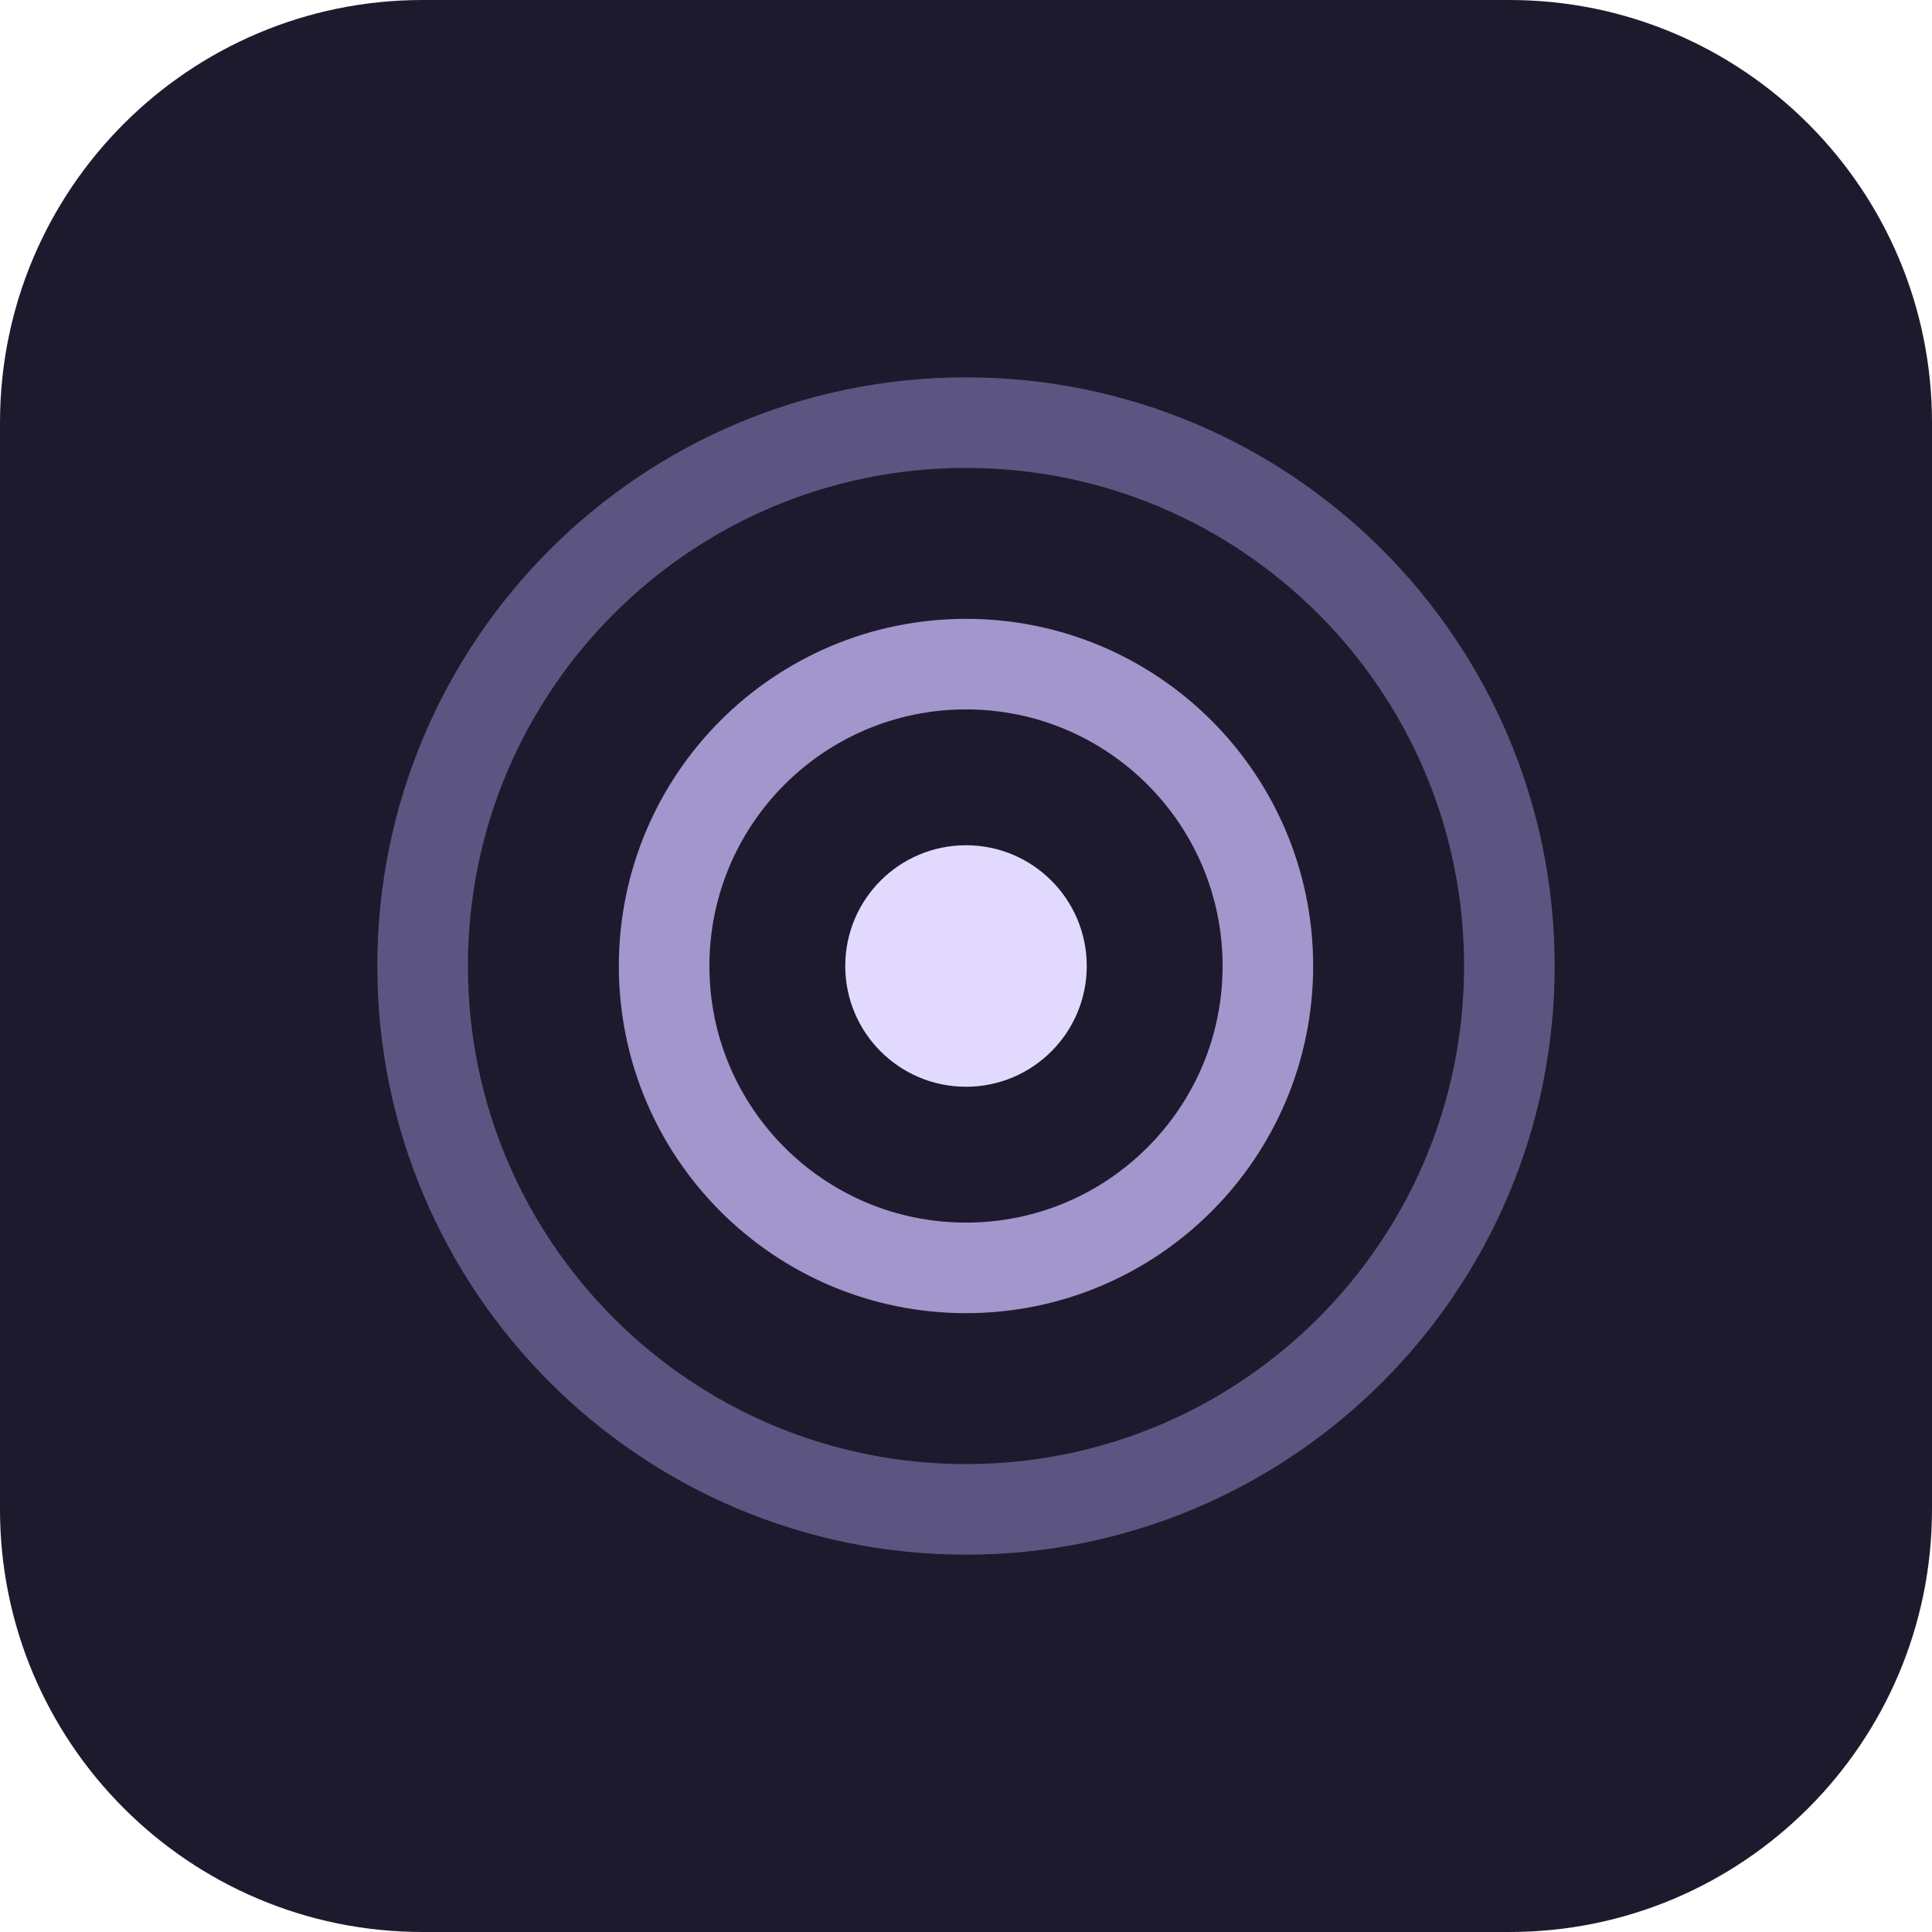
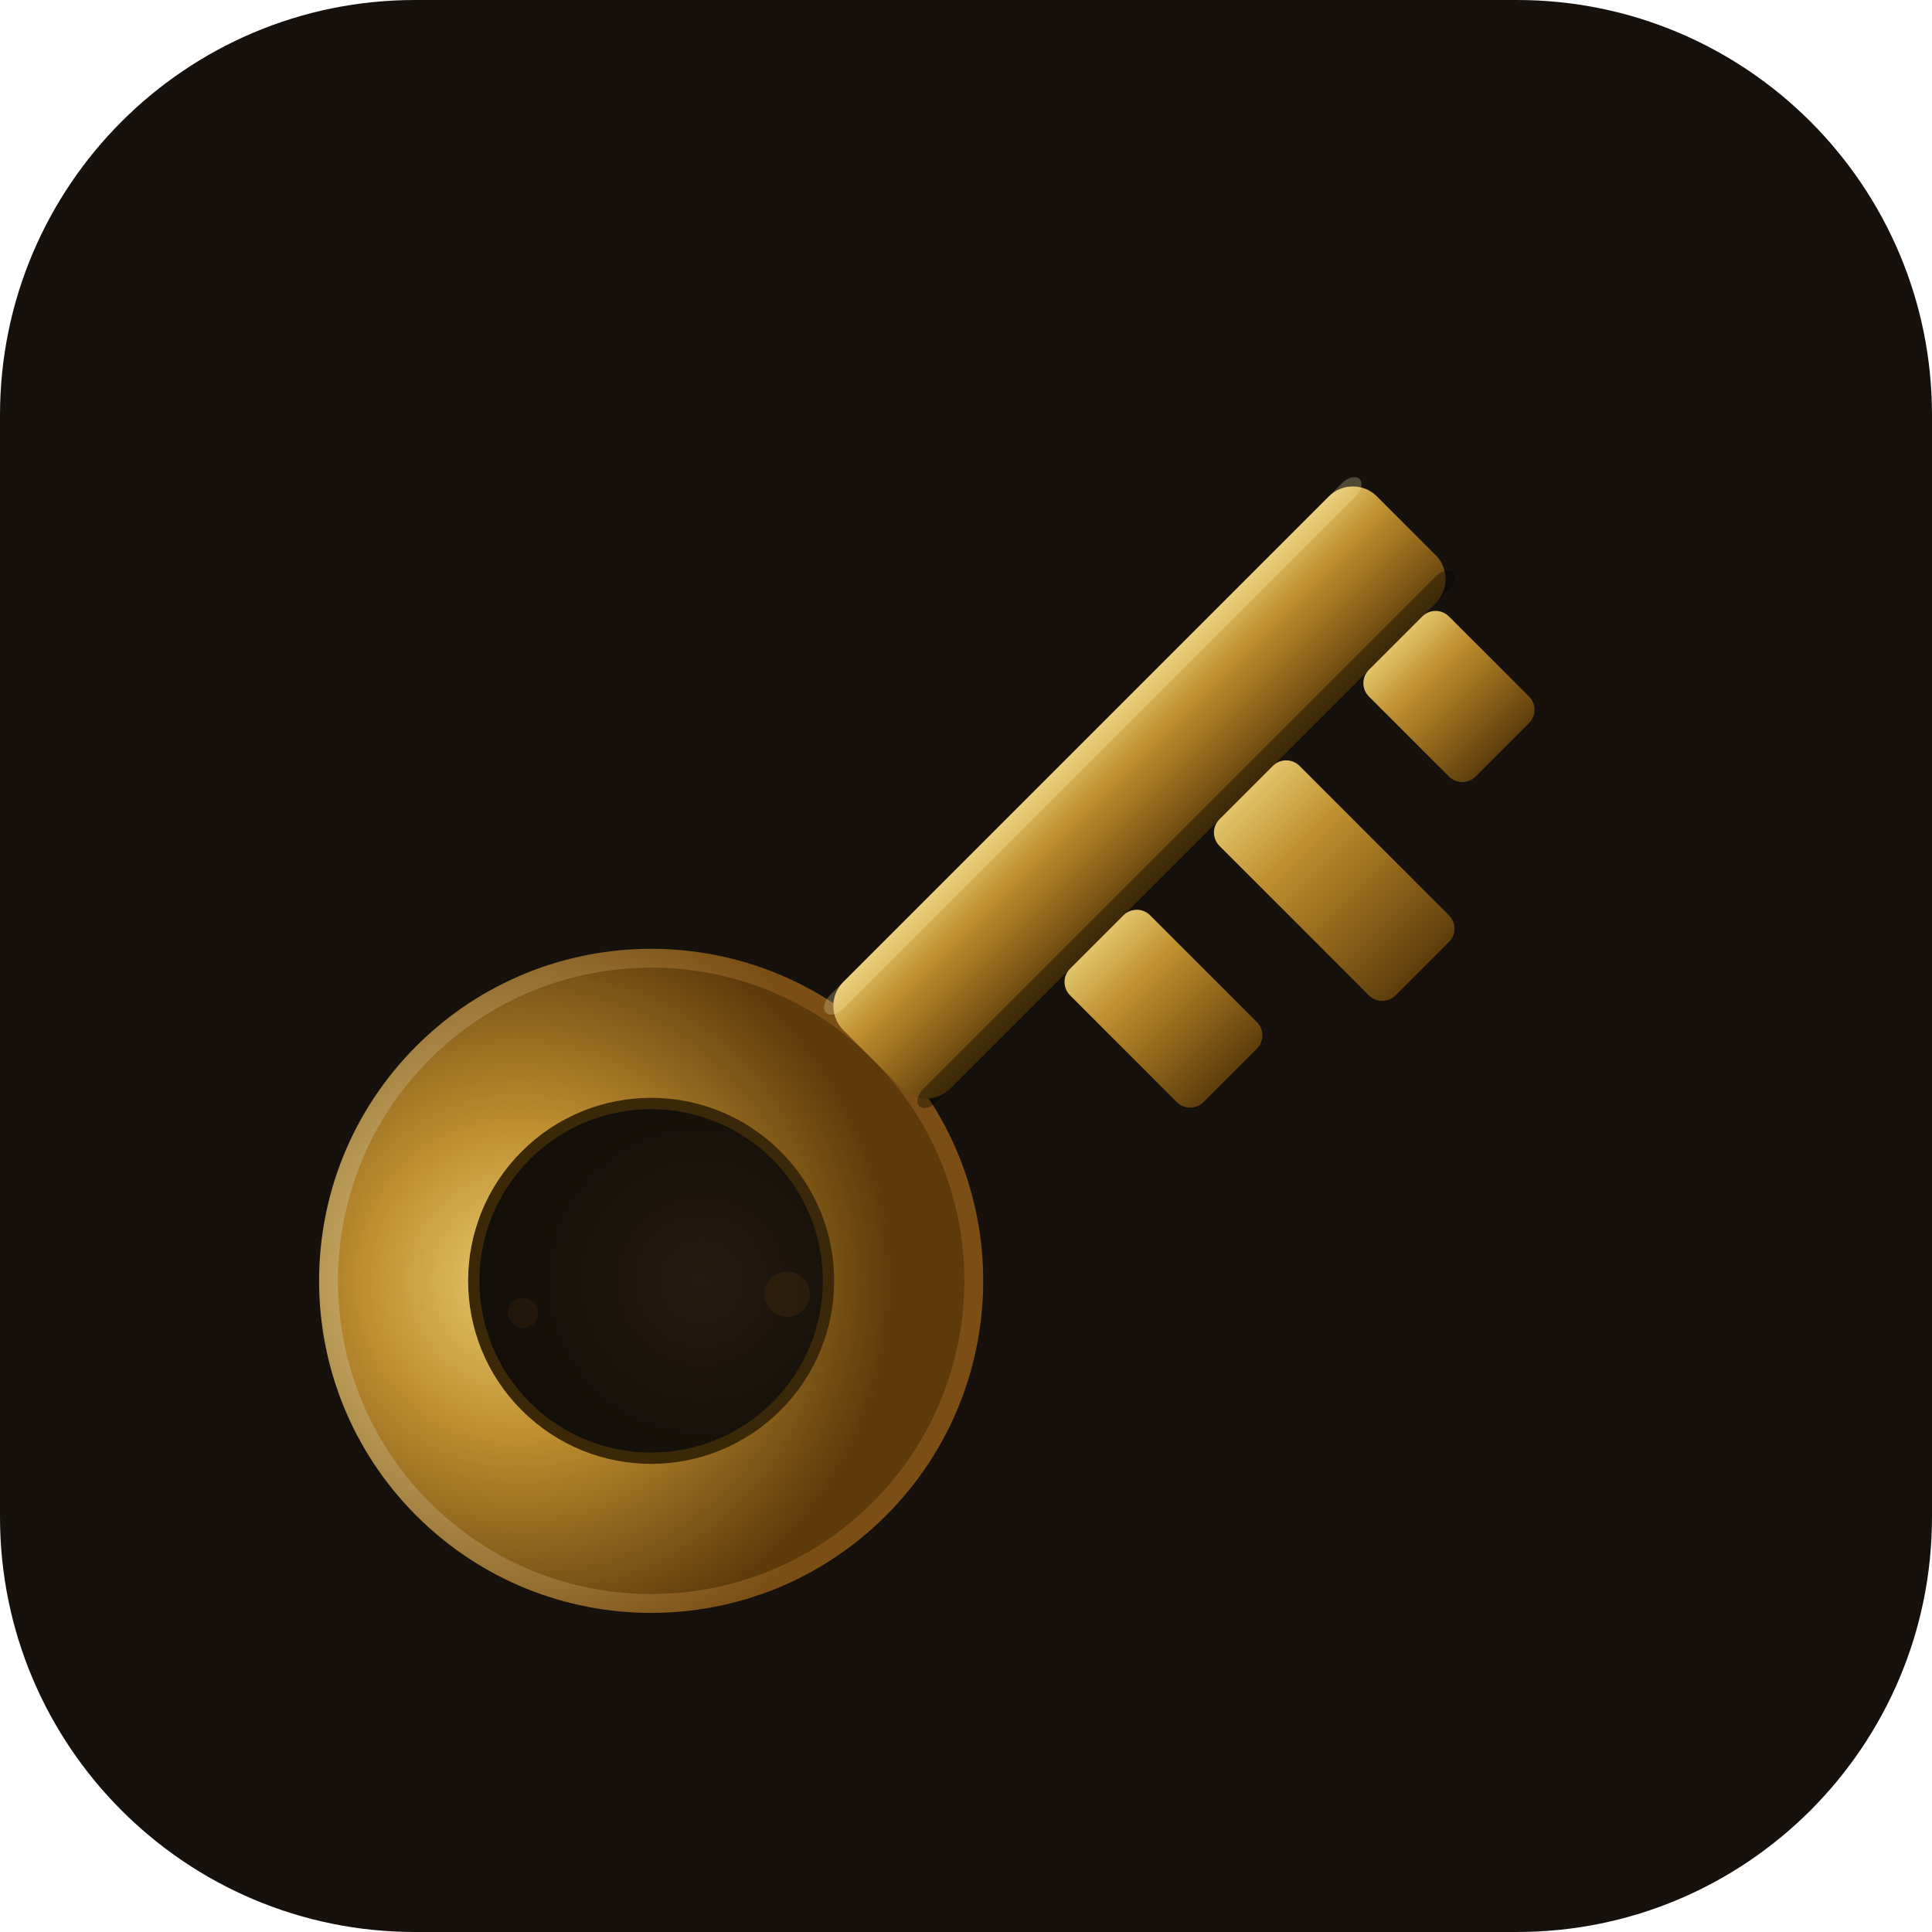
- <svg xmlns="http://www.w3.org/2000/svg" viewBox="0 0 32 32">
-   <rect width="32" height="32" rx="7" fill="#1e1a2e" />
-   <circle cx="16" cy="16" r="9" fill="none" stroke="#9b8fd4" stroke-width="1.5" opacity="0.5" />
-   <circle cx="16" cy="16" r="5" fill="none" stroke="#c4b5f4" stroke-width="1.5" opacity="0.8" />
-   <circle cx="16" cy="16" r="2" fill="#e2d9ff" />
+ <svg xmlns="http://www.w3.org/2000/svg" viewBox="0 0 512 512">
+   <defs>
+     <linearGradient id="shaft" x1="0%" y1="0%" x2="0%" y2="100%">
+       <stop offset="0%" stop-color="#E2C46A" />
+       <stop offset="30%" stop-color="#C09030" />
+       <stop offset="70%" stop-color="#8A6018" />
+       <stop offset="100%" stop-color="#5C3E0C" />
+     </linearGradient>
+     <radialGradient id="bow" cx="35%" cy="35%" r="60%">
+       <stop offset="0%" stop-color="#E8CC70" />
+       <stop offset="40%" stop-color="#C09030" />
+       <stop offset="100%" stop-color="#5C3A0A" />
+     </radialGradient>
+     <radialGradient id="bowrim" cx="35%" cy="35%" r="60%">
+       <stop offset="0%" stop-color="#F0DC90" />
+       <stop offset="100%" stop-color="#7A4E14" />
+     </radialGradient>
+     <radialGradient id="hole" cx="60%" cy="60%" r="70%">
+       <stop offset="0%" stop-color="#241a10" />
+       <stop offset="100%" stop-color="#100c07" />
+     </radialGradient>
+   </defs>
+   <rect width="512" height="512" rx="110" fill="#16110c" />
+   <g transform="translate(256,256) rotate(-45)">
+     <circle cx="-118" cy="0" r="88" fill="url(#bowrim)" />
+     <circle cx="-118" cy="0" r="83" fill="url(#bow)" />
+     <circle cx="-118" cy="0" r="47" fill="url(#hole)" />
+     <circle cx="-118" cy="0" r="47" fill="none" stroke="#3a2808" stroke-width="3" />
+     <rect x="-35" y="-20" width="200" height="40" rx="9" fill="url(#shaft)" />
+     <rect x="-35" y="-20" width="200" height="5" rx="4" fill="rgba(255,240,180,0.25)" />
+     <rect x="-35" y="15" width="200" height="5" rx="4" fill="rgba(0,0,0,0.35)" />
+     <rect x="14" y="20" width="30" height="50" rx="5" fill="url(#shaft)" />
+     <rect x="70" y="20" width="30" height="66" rx="5" fill="url(#shaft)" />
+     <rect x="126" y="20" width="30" height="40" rx="5" fill="url(#shaft)" />
+     <circle cx="-95" cy="28" r="6" fill="rgba(80,50,10,0.3)" />
+     <circle cx="-148" cy="-18" r="4" fill="rgba(80,50,10,0.2)" />
+   </g>
</svg>
